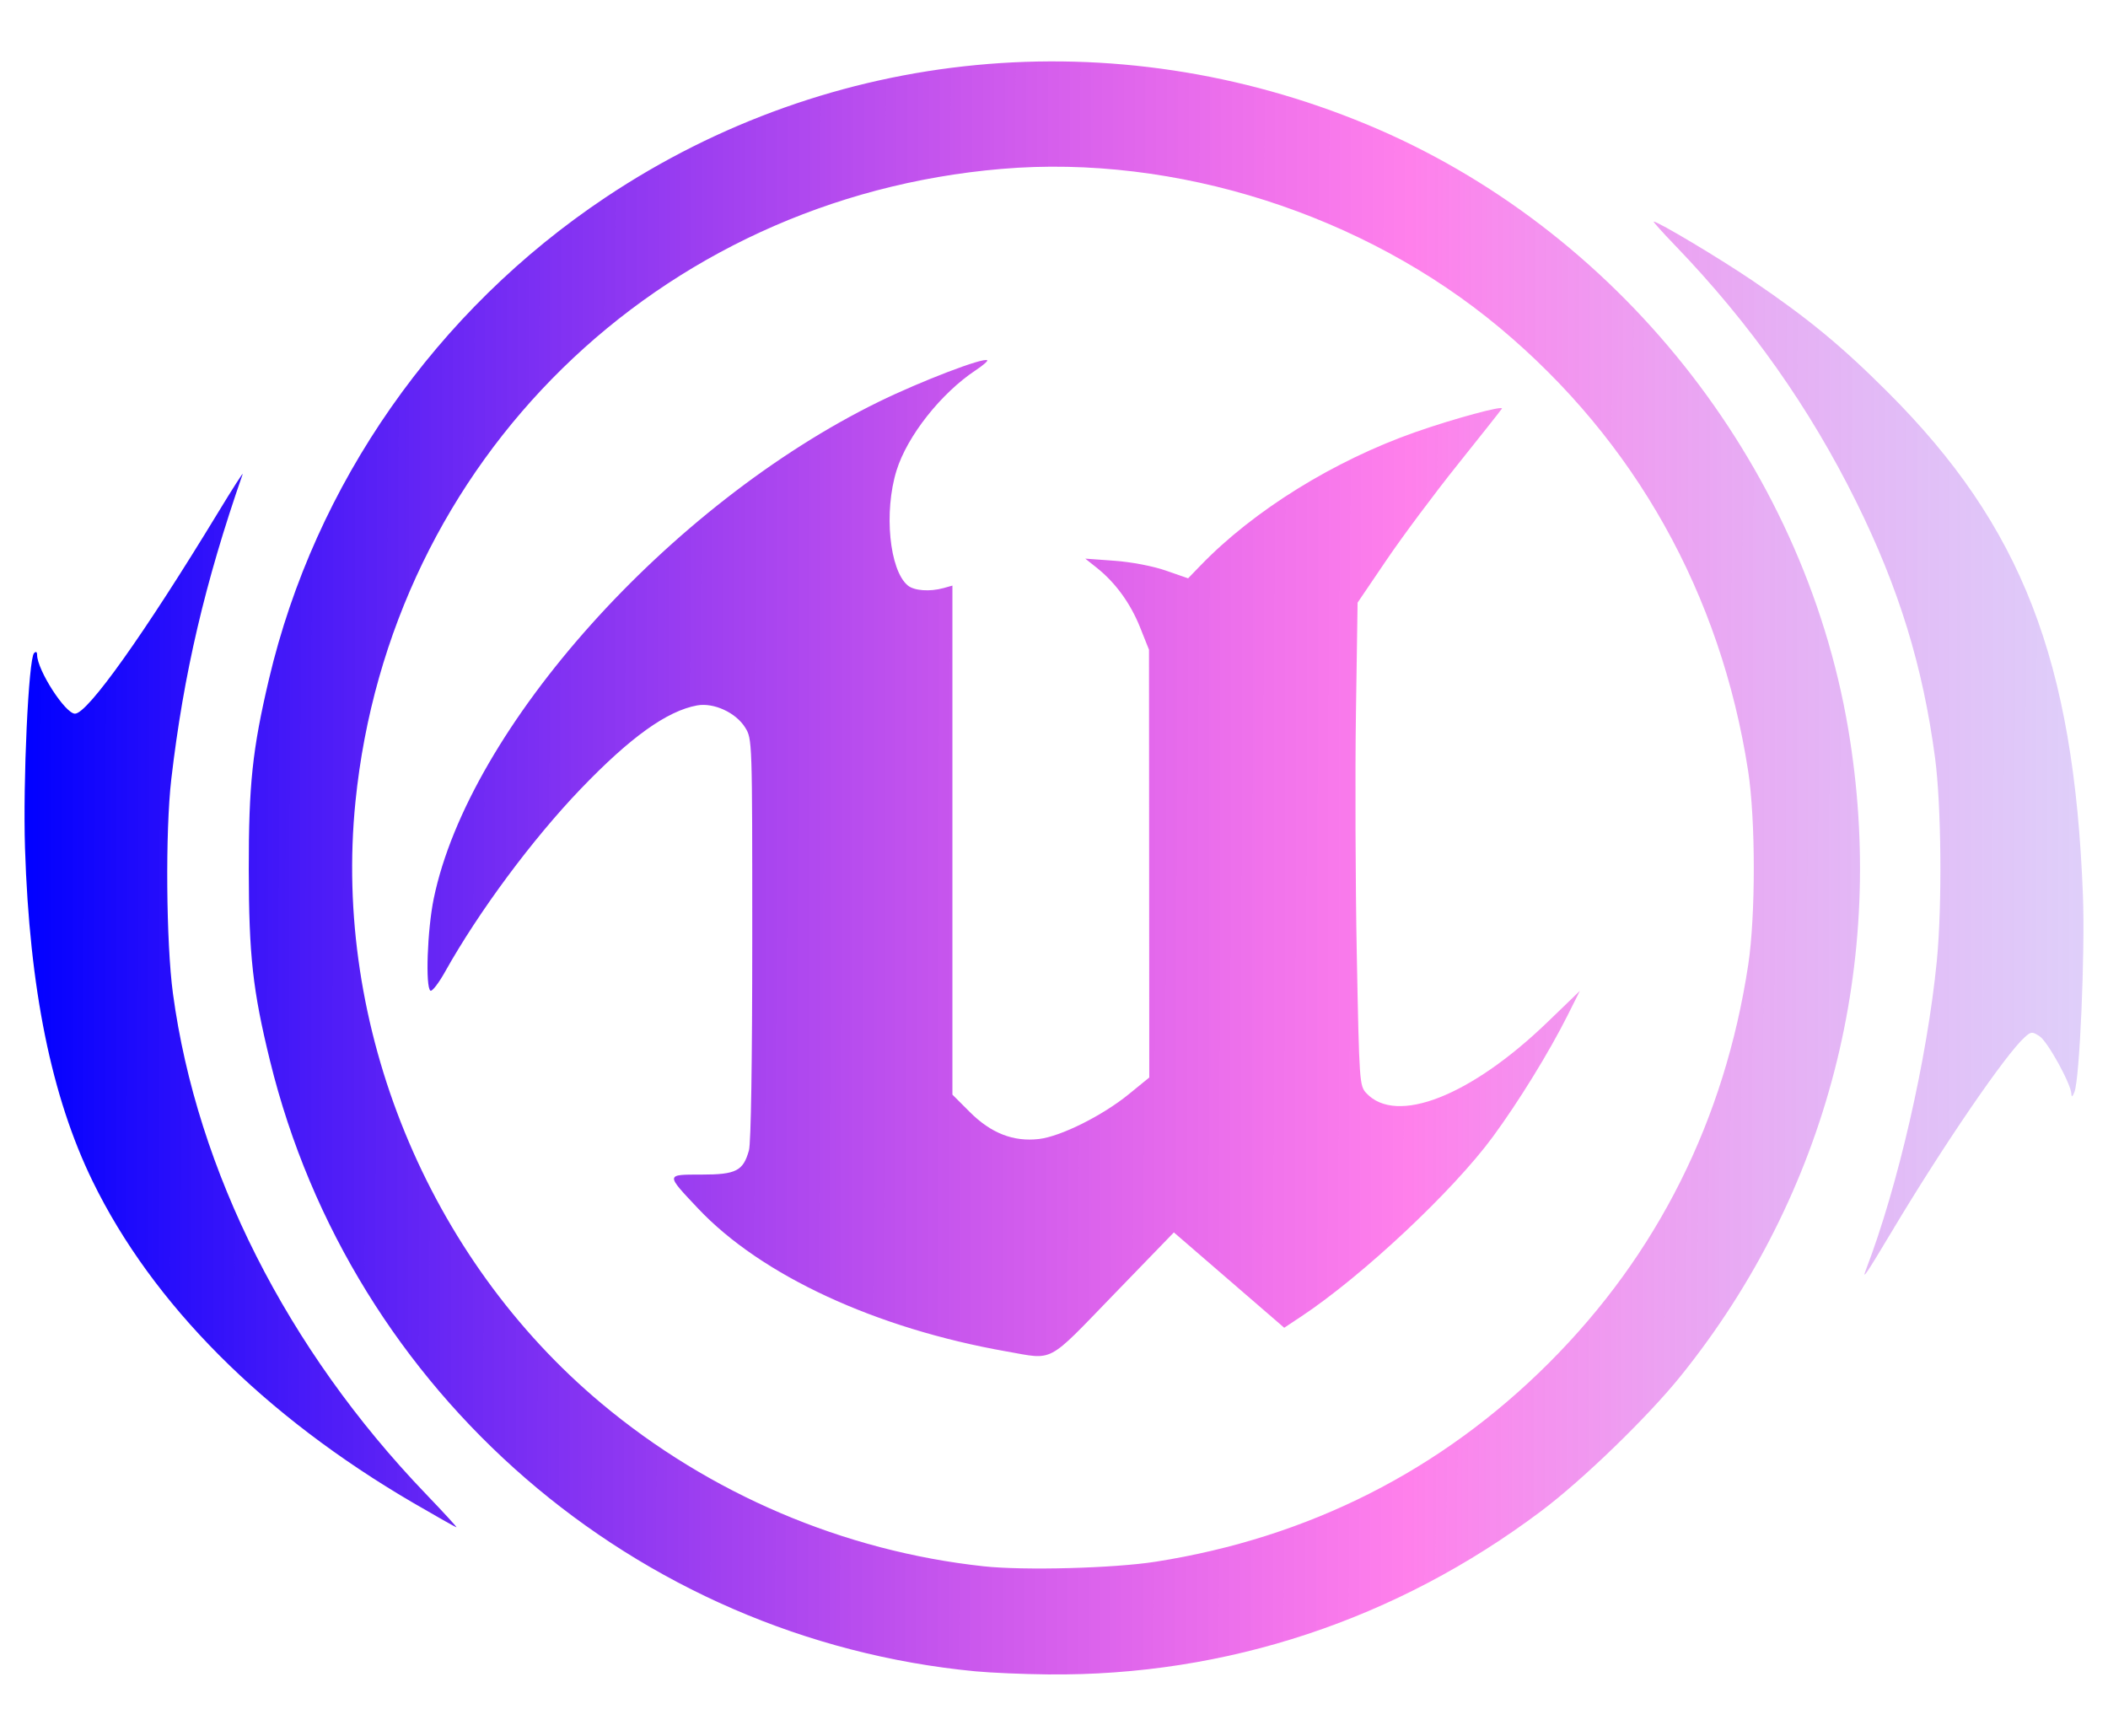
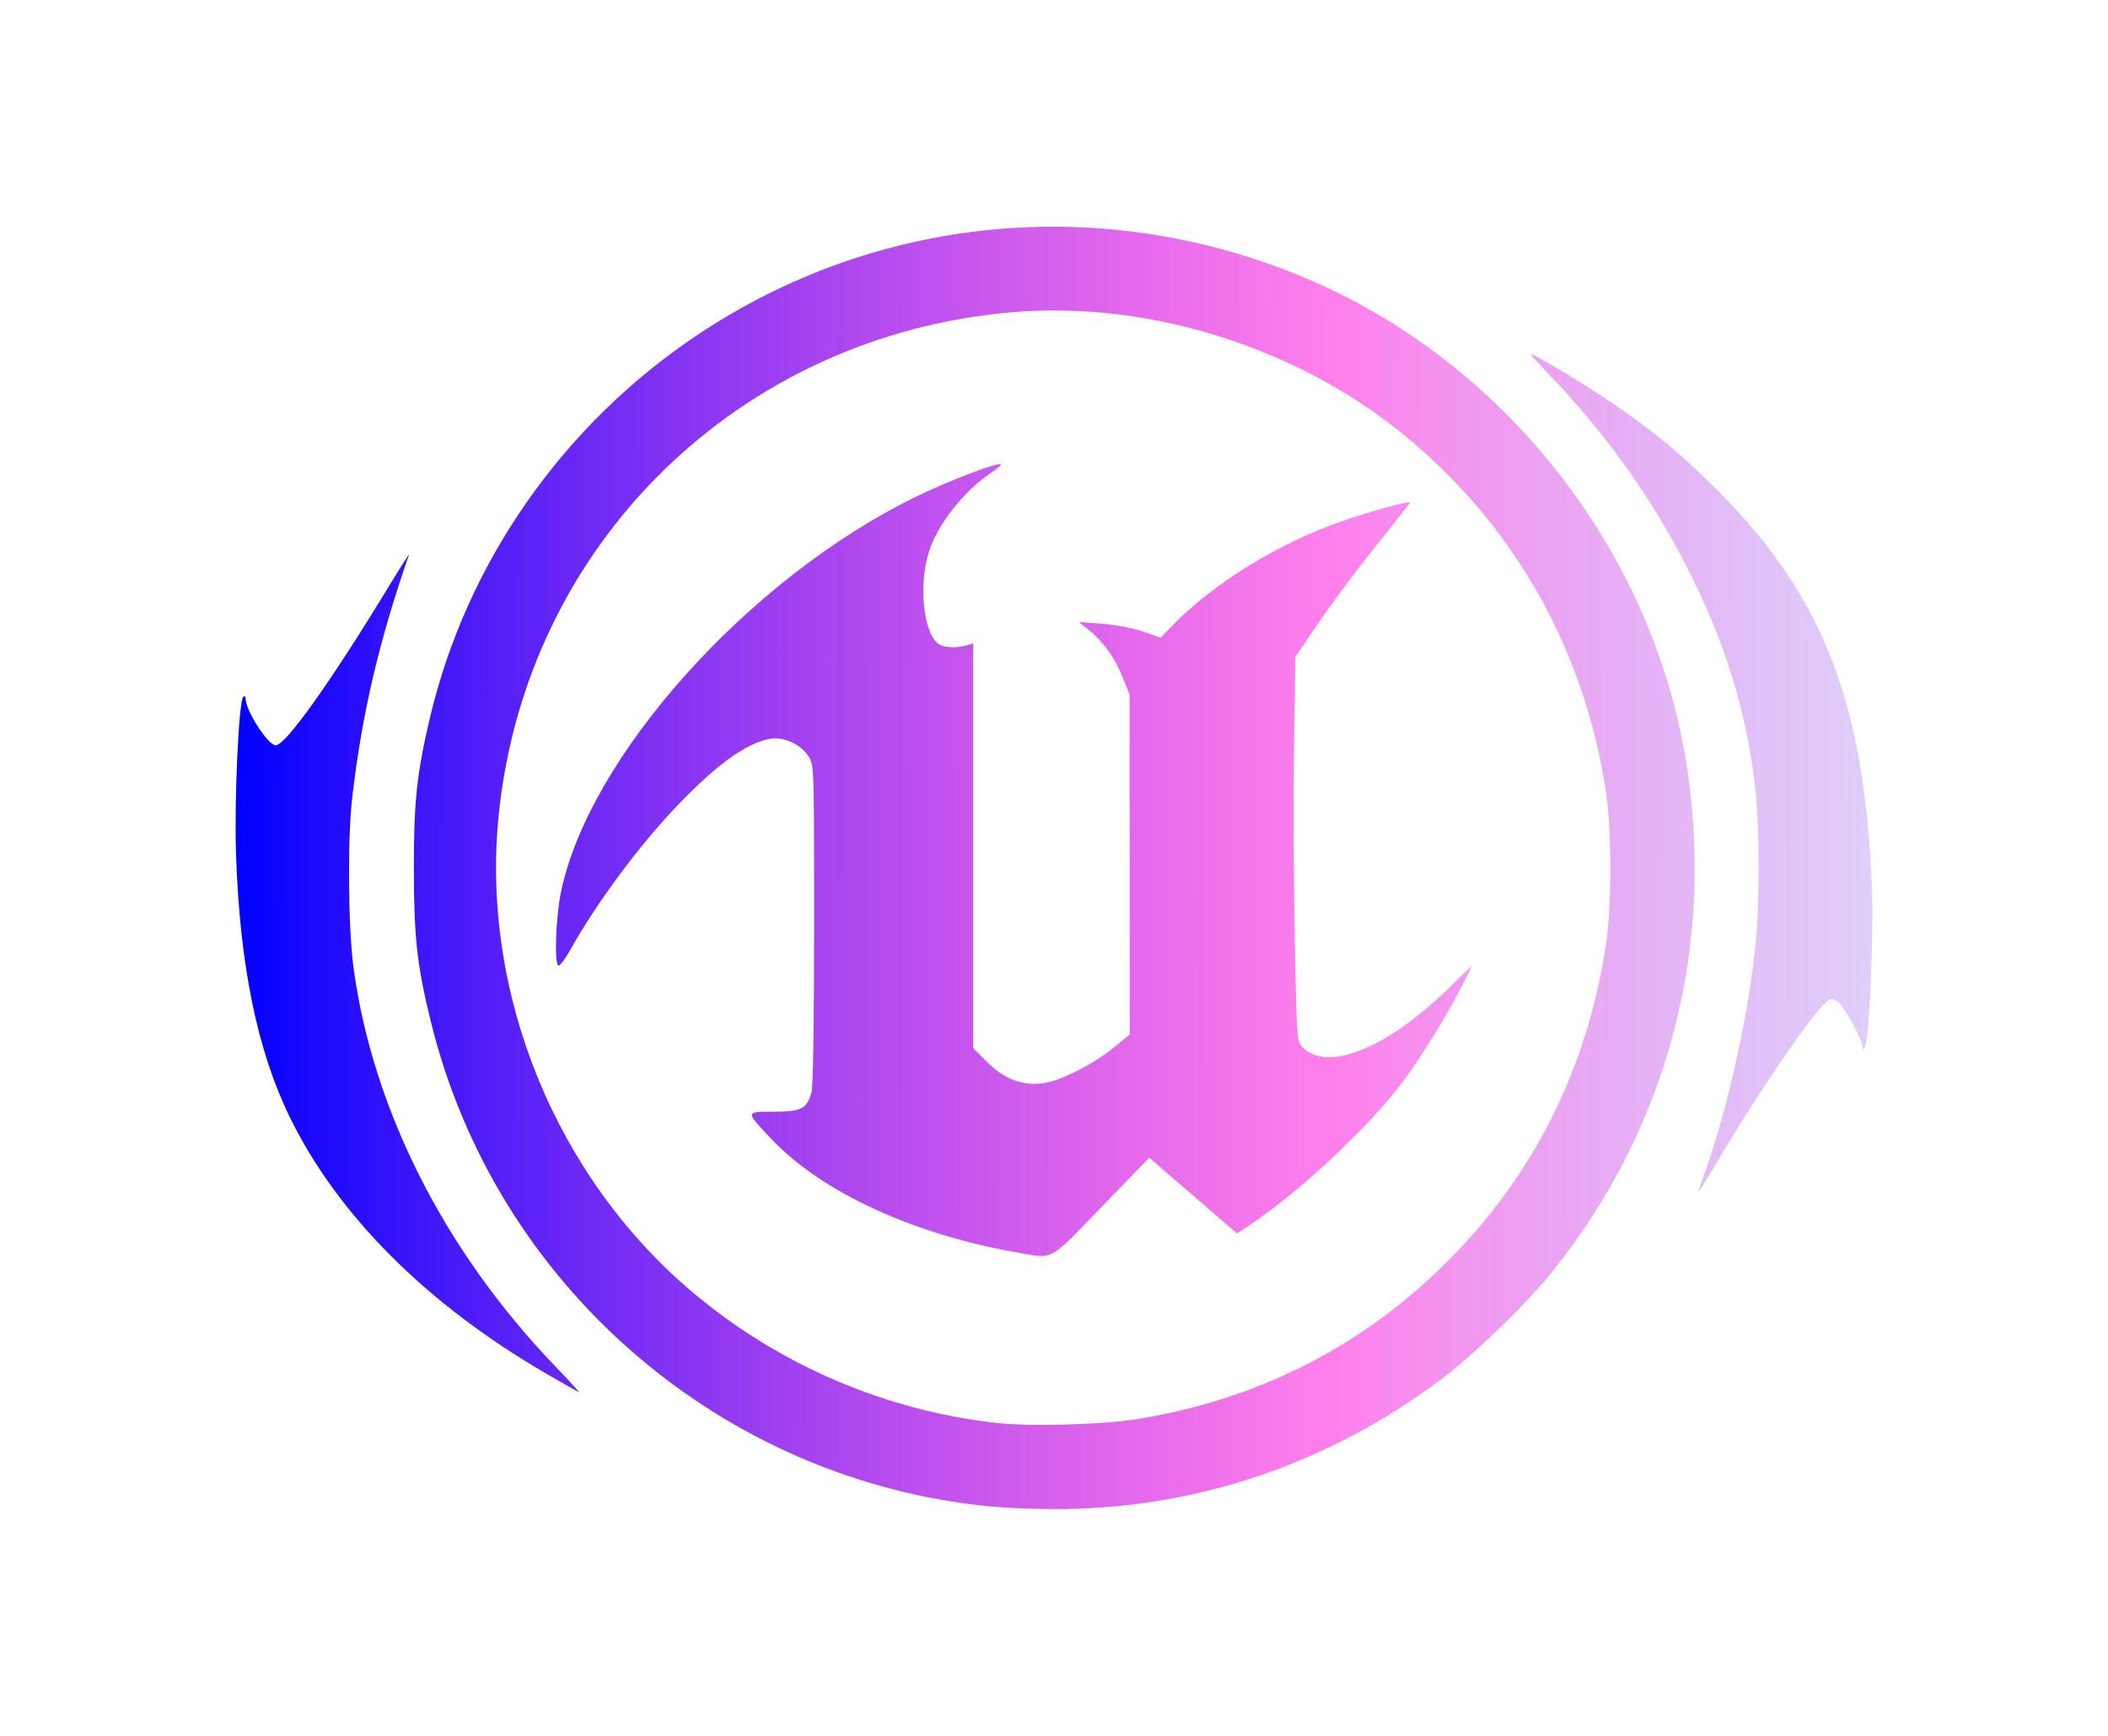
<svg xmlns="http://www.w3.org/2000/svg" xmlns:xlink="http://www.w3.org/1999/xlink" width="170mm" height="140mm" viewBox="0 0 170 140" version="1.1" id="svg1" xml:space="preserve">
  <defs id="defs1">
    <linearGradient id="linearGradient3">
      <stop style="stop-color:#0000ff;stop-opacity:1;" offset="0" id="stop3" />
      <stop style="stop-color:#ff00d7;stop-opacity:0.498;" offset="0.5" id="stop5" />
      <stop style="stop-color:#0086ff;stop-opacity:0;" offset="1" id="stop4" />
    </linearGradient>
-     <linearGradient xlink:href="#linearGradient3" id="linearGradient4" x1="1.979" y1="70" x2="225.337" y2="70.347" gradientUnits="userSpaceOnUse" />
+     <linearGradient xlink:href="#linearGradient3" id="linearGradient4" x1="1.979" y1="70" x2="225.337" y2="70.347" gradientUnits="userSpaceOnUse" gradientTransform="matrix(0.7949783,0,0,0.7949783,17.42685,14.35152)" />
  </defs>
  <g id="layer1">
-     <path style="fill:url(#linearGradient4);fill-opacity:1;stroke:none" d="M 78.659,134.795 C 51.235,132.172 28.345,112.356 21.774,85.552 c -1.391,-5.675 -1.702,-8.482 -1.711,-15.424 -0.008,-6.848 0.293,-9.687 1.626,-15.346 3.709,-15.744 13.485,-29.737 27.15,-38.862 18.209,-12.16 41.017,-14.344 61.4,-5.879 20.098,8.347 35.167,27.262 38.805,48.71 3.187,18.789 -1.653,37.51 -13.503,52.225 -2.66,3.303 -7.895,8.373 -11.251,10.896 -11.659,8.766 -25.402,13.318 -39.771,13.174 -1.985,-0.02 -4.622,-0.133 -5.859,-0.251 z m 14.552,-8.842 c 12.329,-1.939 23.02,-7.346 31.715,-16.041 8.746,-8.746 14.164,-19.578 16.062,-32.112 0.599,-3.955 0.595,-11.7 -0.008,-15.61 -2.204,-14.289 -9.124,-26.639 -20.036,-35.756 -10.964,-9.161 -26.145,-14.003 -40.168,-12.812 -27.725,2.354 -49.336,23.522 -52.111,51.044 -1.824,18.09 5.818,36.787 19.832,48.518 8.728,7.307 19.534,11.913 30.824,13.14 3.253,0.354 10.518,0.16 13.891,-0.371 z M 81.173,108.997 c -10.568,-1.864 -19.791,-6.139 -24.881,-11.535 -2.625,-2.783 -2.63,-2.729 0.274,-2.729 2.799,0 3.371,-0.292 3.834,-1.958 0.163,-0.587 0.265,-7.138 0.266,-17.061 10e-4,-16.046 -7.4e-4,-16.112 -0.57,-17.033 -0.747,-1.209 -2.544,-2.035 -3.887,-1.786 -2.431,0.45 -5.376,2.564 -9.371,6.726 -3.9,4.064 -8.229,9.899 -10.94,14.745 -0.518,0.926 -1.05,1.617 -1.183,1.535 -0.419,-0.259 -0.254,-4.915 0.263,-7.423 2.838,-13.753 18.987,-31.788 35.876,-40.067 3.405,-1.669 8.498,-3.617 8.763,-3.352 0.061,0.061 -0.356,0.421 -0.927,0.799 -2.793,1.848 -5.523,5.304 -6.387,8.083 -1.038,3.339 -0.577,8.051 0.908,9.28 0.511,0.423 1.77,0.515 2.869,0.211 l 0.728,-0.202 v 20.527 20.528 l 1.398,1.398 c 1.714,1.714 3.522,2.42 5.582,2.18 1.755,-0.204 5.121,-1.883 7.241,-3.611 l 1.654,-1.348 -0.011,-17.252 -0.011,-17.252 -0.717,-1.797 c -0.773,-1.937 -1.986,-3.608 -3.482,-4.8 l -0.94,-0.748 2.355,0.171 c 1.372,0.1 3.103,0.431 4.146,0.794 l 1.792,0.623 1.013,-1.048 c 4.275,-4.423 10.746,-8.438 17.324,-10.747 3.067,-1.077 7.15,-2.183 6.968,-1.888 -0.081,0.131 -1.682,2.155 -3.557,4.498 -1.876,2.343 -4.461,5.81 -5.745,7.703 l -2.335,3.443 -0.133,8.909 c -0.073,4.9 -0.042,13.665 0.069,19.479 0.199,10.355 0.214,10.582 0.779,11.183 2.424,2.58 8.422,0.222 14.598,-5.738 l 2.613,-2.521 -0.995,1.984 c -1.48,2.953 -3.945,6.956 -6.028,9.79 -3.208,4.364 -10.494,11.197 -15.443,14.483 l -1.376,0.913 -4.45,-3.845 -4.45,-3.845 -4.851,5.01 c -5.457,5.637 -4.771,5.272 -8.643,4.59 z M 33.356,121.229 C 21.279,114.181 12.298,105.174 7.467,95.263 4.145,88.447 2.38,79.753 2.017,68.407 c -0.173,-5.385 0.285,-15.272 0.728,-15.729 0.152,-0.157 0.244,-0.107 0.246,0.132 0.008,1.23 2.273,4.749 3.056,4.749 1.015,0 5.596,-6.441 11.547,-16.236 1.161,-1.912 2.049,-3.297 1.974,-3.079 -3.045,8.756 -4.762,16.099 -5.755,24.606 -0.487,4.172 -0.417,13.21 0.135,17.288 1.936,14.316 9.199,28.686 20.394,40.35 1.418,1.478 2.528,2.687 2.465,2.687 -0.063,0 -1.615,-0.876 -3.45,-1.947 z M 150.48,102.406 c 2.573,-6.706 4.935,-16.991 5.712,-24.871 0.44,-4.464 0.372,-12.564 -0.138,-16.404 -0.983,-7.408 -2.914,-13.687 -6.347,-20.637 -3.744,-7.582 -8.574,-14.42 -14.623,-20.704 -1.016,-1.055 -1.791,-1.918 -1.722,-1.918 0.359,0 5.35,2.984 8.002,4.784 4.443,3.016 7.127,5.229 10.866,8.962 10.823,10.808 15.027,21.651 15.75,40.626 0.176,4.621 -0.265,14.786 -0.687,15.833 -0.16,0.397 -0.236,0.441 -0.247,0.144 -0.032,-0.806 -1.914,-4.22 -2.56,-4.643 -0.6,-0.393 -0.685,-0.388 -1.202,0.075 -1.538,1.376 -6.555,8.706 -10.664,15.579 -2.106,3.522 -2.496,4.102 -2.141,3.175 z" id="path1" />
+     <path style="fill:url(#linearGradient4);fill-opacity:1;stroke:none;stroke-width:0.795" d="M 79.959,121.511 C 58.158,119.425 39.96,103.672 34.737,82.363 33.631,77.852 33.383,75.62 33.377,70.101 c -0.007,-5.444 0.233,-7.701 1.292,-12.2 2.949,-12.516 10.72,-23.64 21.583,-30.895 14.476,-9.667 32.608,-11.403 48.811,-4.673 15.978,6.636 27.957,21.673 30.849,38.723 2.533,14.937 -1.314,29.82 -10.734,41.518 -2.115,2.626 -6.276,6.656 -8.945,8.662 -9.269,6.968 -20.194,10.587 -31.617,10.473 -1.578,-0.016 -3.674,-0.106 -4.658,-0.2 z m 11.569,-7.029 c 9.801,-1.541 18.301,-5.84 25.213,-12.752 6.953,-6.953 11.26,-15.564 12.769,-25.528 0.476,-3.144 0.473,-9.301 -0.006,-12.41 C 127.751,52.431 122.249,42.613 113.575,35.365 104.858,28.083 92.79,24.234 81.642,25.18 59.601,27.051 42.421,43.88 40.215,65.759 c -1.45,14.381 4.625,29.244 15.766,38.571 6.939,5.809 15.529,9.471 24.504,10.446 2.586,0.281 8.361,0.127 11.043,-0.295 z m -9.57,-13.48 c -8.401,-1.481 -15.733,-4.881 -19.78,-9.17 -2.087,-2.212 -2.091,-2.169 0.218,-2.169 2.225,0 2.68,-0.232 3.048,-1.556 0.13,-0.466 0.211,-5.674 0.212,-13.563 7.95e-4,-12.756 -5.89e-4,-12.809 -0.453,-13.541 -0.594,-0.961 -2.022,-1.618 -3.09,-1.42 -1.932,0.358 -4.274,2.039 -7.45,5.347 -3.101,3.231 -6.542,7.869 -8.697,11.722 -0.412,0.736 -0.835,1.285 -0.94,1.22 -0.333,-0.206 -0.202,-3.908 0.209,-5.901 2.256,-10.933 15.094,-25.271 28.521,-31.853 2.707,-1.327 6.755,-2.876 6.966,-2.665 0.049,0.049 -0.283,0.335 -0.737,0.635 -2.22,1.469 -4.391,4.216 -5.077,6.426 -0.825,2.655 -0.458,6.4 0.722,7.377 0.406,0.336 1.407,0.41 2.28,0.167 l 0.578,-0.16 v 16.319 16.319 l 1.111,1.111 c 1.362,1.362 2.8,1.924 4.438,1.733 1.395,-0.163 4.071,-1.497 5.757,-2.871 l 1.315,-1.071 -0.008,-13.715 -0.008,-13.715 -0.57,-1.428 c -0.615,-1.54 -1.579,-2.868 -2.768,-3.816 l -0.747,-0.595 1.872,0.136 c 1.09,0.079 2.467,0.343 3.296,0.631 l 1.424,0.495 0.805,-0.833 c 3.399,-3.516 8.543,-6.708 13.772,-8.544 2.438,-0.856 5.684,-1.736 5.539,-1.501 -0.064,0.104 -1.337,1.713 -2.828,3.576 -1.491,1.863 -3.546,4.619 -4.567,6.124 l -1.856,2.737 -0.106,7.082 c -0.058,3.895 -0.034,10.864 0.055,15.485 0.158,8.232 0.17,8.413 0.619,8.89 1.927,2.051 6.695,0.177 11.605,-4.561 l 2.077,-2.004 -0.791,1.578 c -1.177,2.348 -3.136,5.53 -4.792,7.783 -2.55,3.469 -8.343,8.901 -12.277,11.514 l -1.094,0.726 -3.538,-3.057 -3.538,-3.057 -3.856,3.983 c -4.338,4.481 -3.793,4.192 -6.871,3.649 z m -38.013,9.724 C 34.343,105.123 27.204,97.962 23.363,90.083 c -2.641,-5.418 -4.044,-12.33 -4.333,-21.349 -0.137,-4.281 0.227,-12.141 0.579,-12.505 0.121,-0.125 0.194,-0.085 0.195,0.105 0.007,0.977 1.807,3.776 2.429,3.776 0.807,0 4.448,-5.12 9.179,-12.907 0.923,-1.52 1.629,-2.621 1.569,-2.448 -2.42,6.961 -3.786,12.798 -4.575,19.561 -0.387,3.317 -0.331,10.502 0.107,13.744 1.539,11.381 7.313,22.805 16.213,32.077 1.128,1.175 2.009,2.136 1.96,2.136 -0.05,0 -1.284,-0.697 -2.743,-1.548 z M 137.055,95.762 c 2.046,-5.331 3.924,-13.507 4.541,-19.772 0.35,-3.549 0.296,-9.988 -0.109,-13.041 -0.782,-5.889 -2.317,-10.881 -5.045,-16.406 -2.977,-6.028 -6.816,-11.464 -11.625,-16.459 -0.807,-0.839 -1.423,-1.525 -1.369,-1.525 0.285,0 4.253,2.372 6.362,3.803 3.532,2.397 5.666,4.157 8.638,7.125 8.604,8.592 11.946,17.212 12.521,32.297 0.14,3.674 -0.211,11.755 -0.546,12.587 -0.127,0.316 -0.187,0.351 -0.197,0.114 -0.025,-0.641 -1.522,-3.355 -2.035,-3.691 -0.477,-0.312 -0.545,-0.308 -0.956,0.06 -1.223,1.094 -5.211,6.921 -8.478,12.385 -1.674,2.8 -1.985,3.261 -1.702,2.524 z" id="path1" />
  </g>
</svg>
